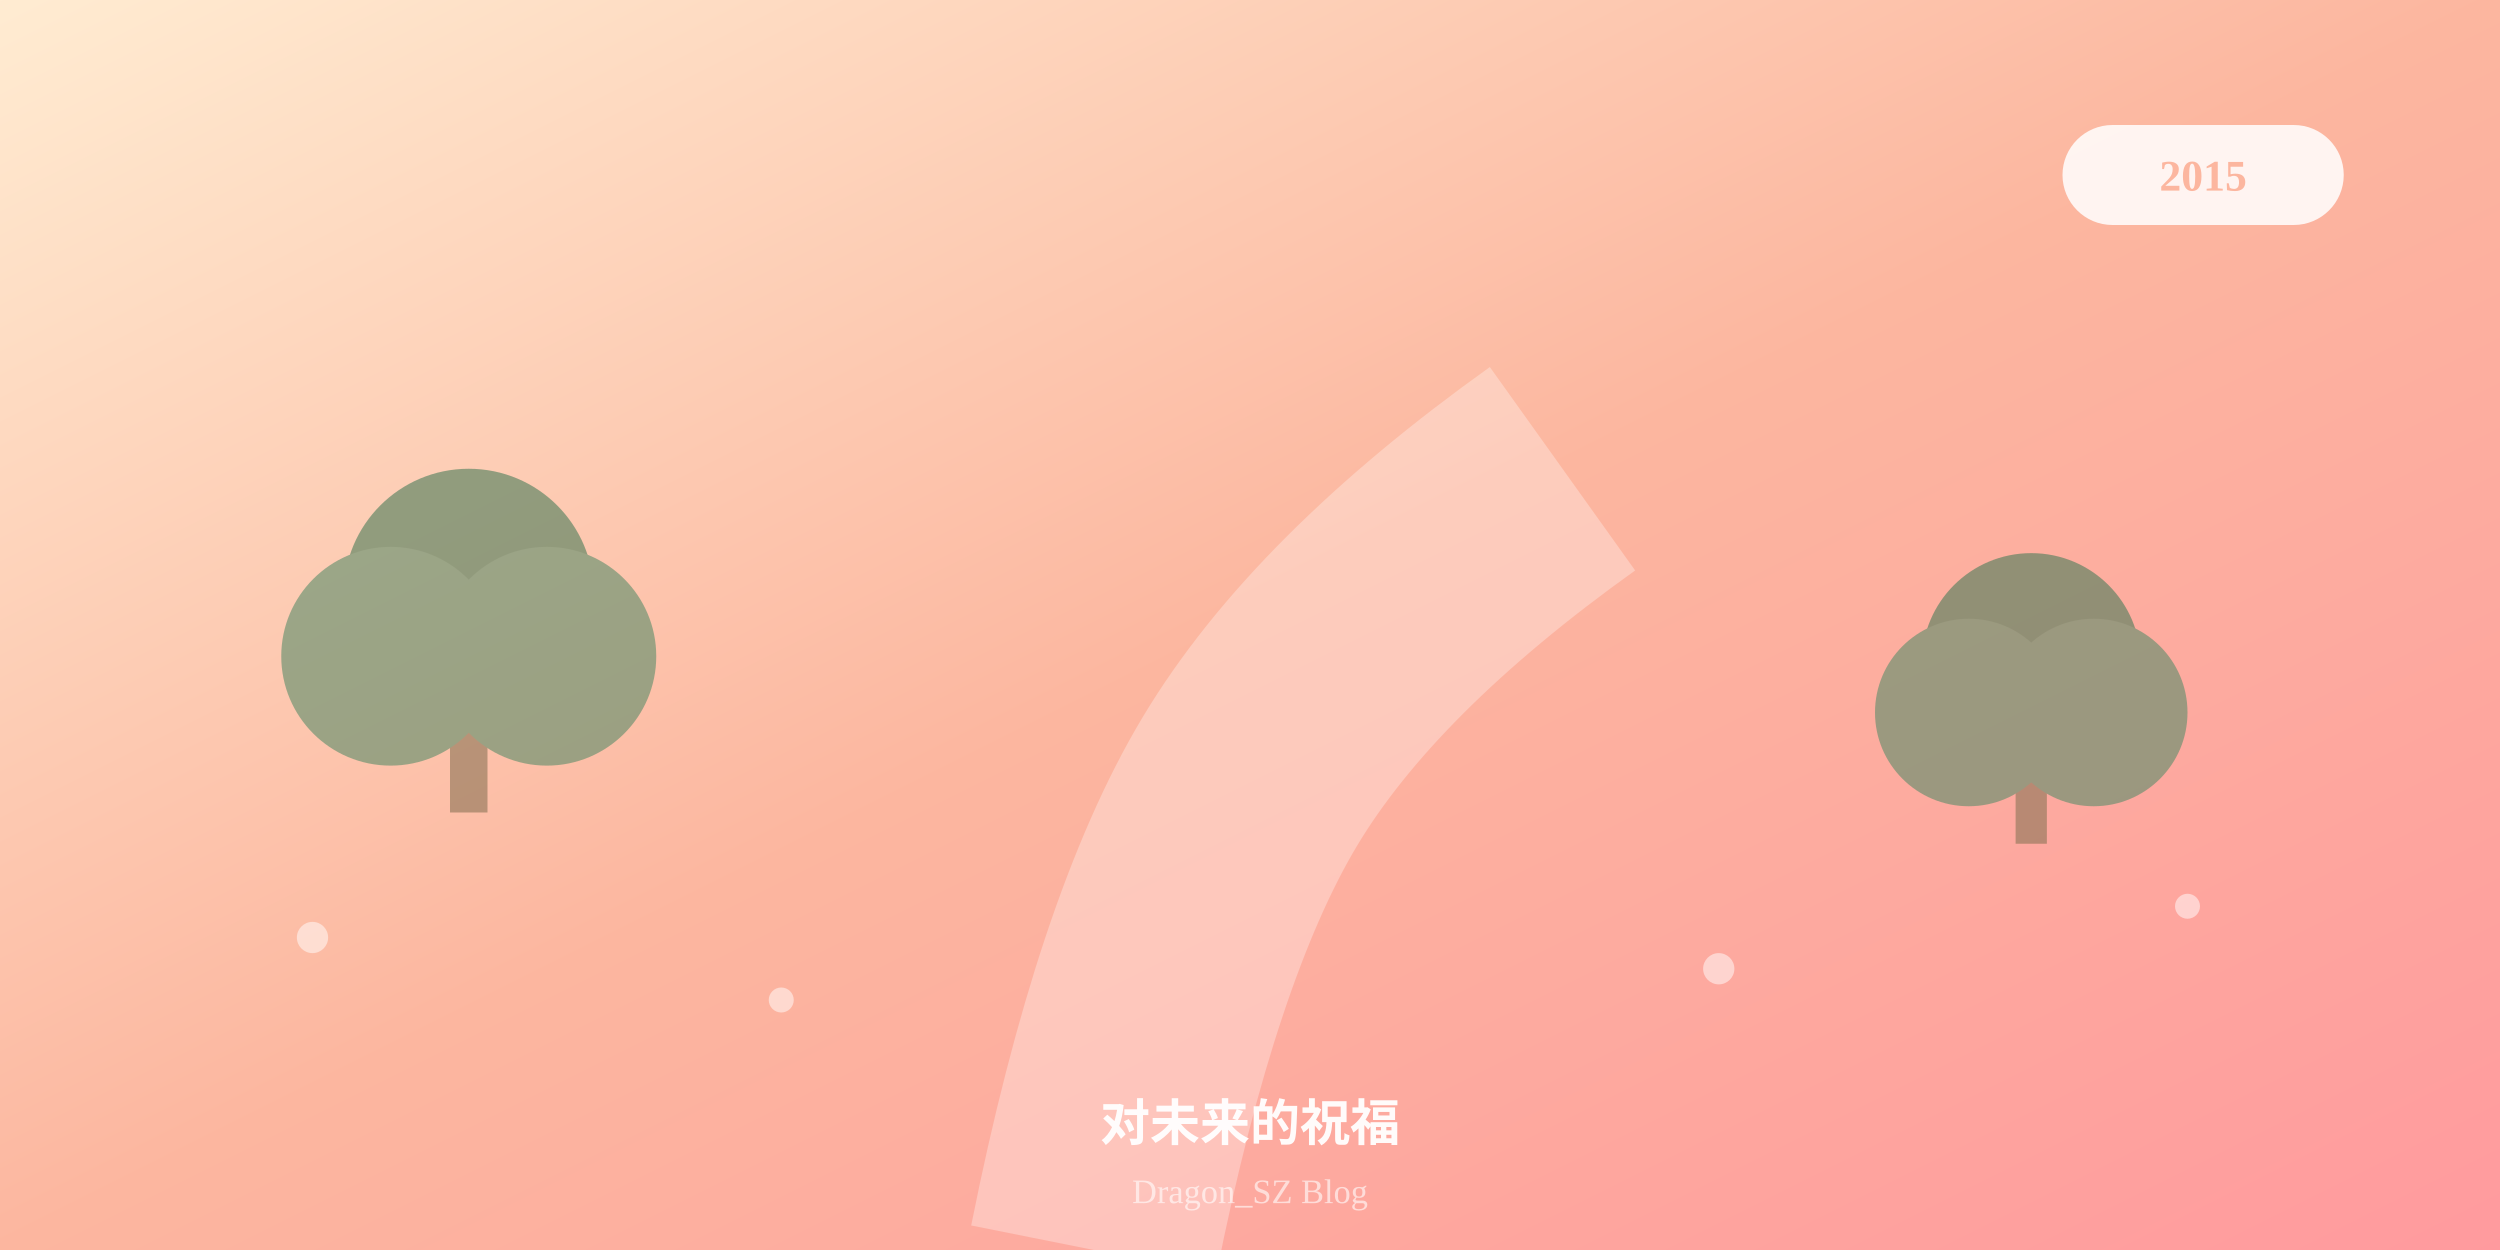
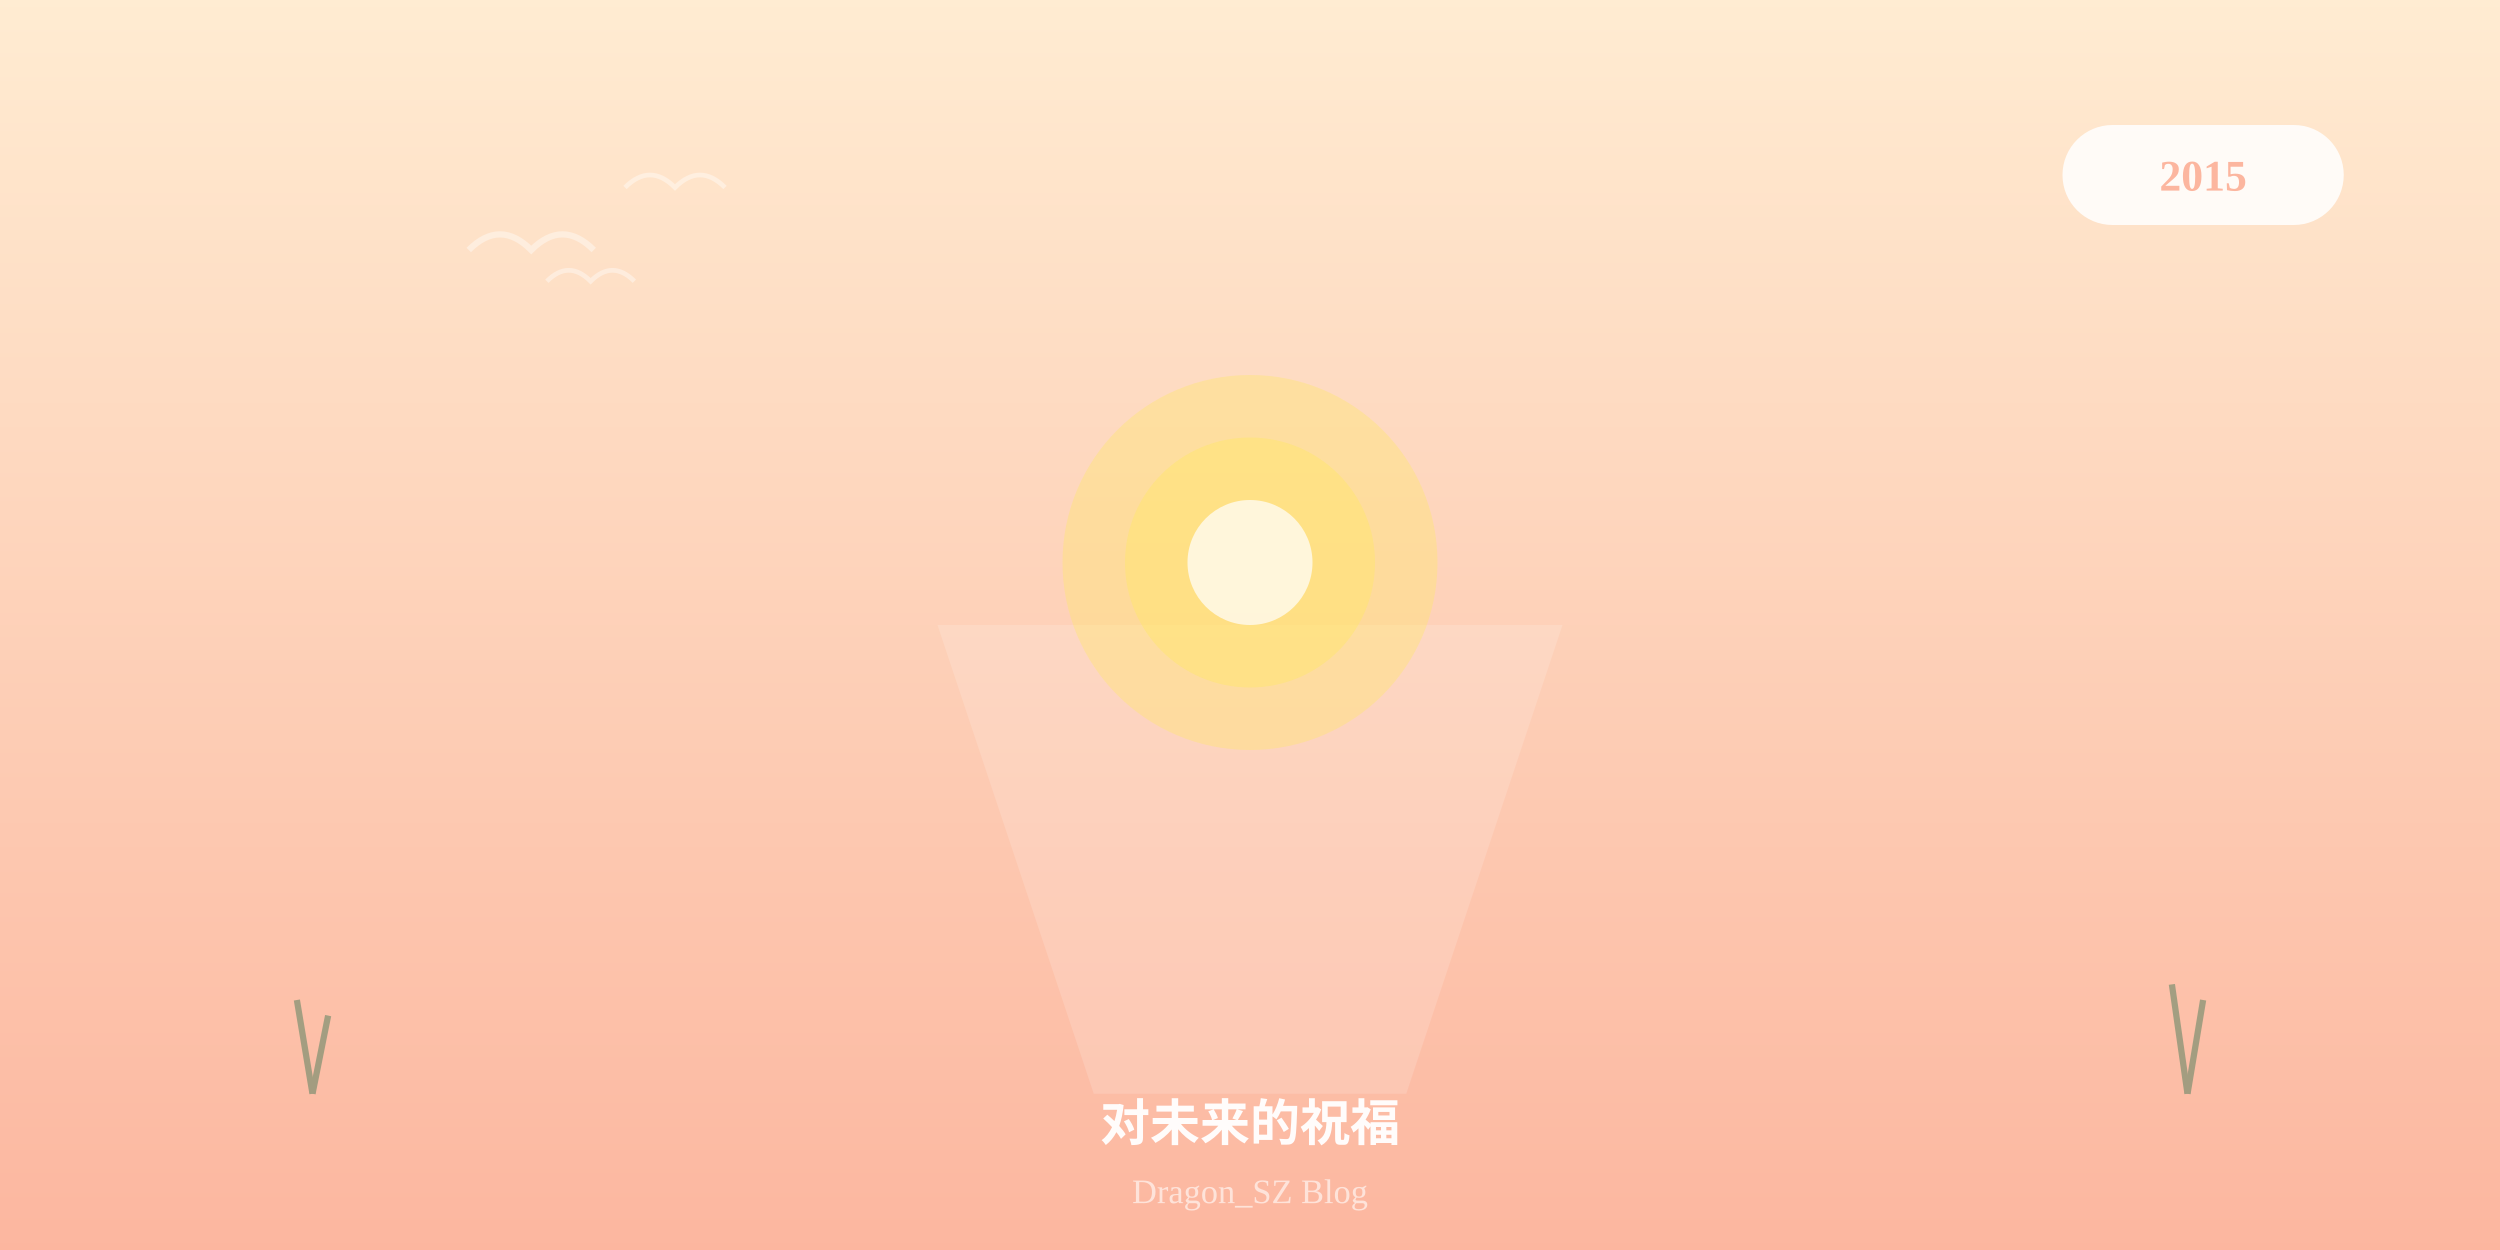
<svg xmlns="http://www.w3.org/2000/svg" viewBox="0 0 800 400" width="100%" height="100%">
  <defs>
-     <linearGradient id="emotionBg" x1="0%" y1="0%" x2="100%" y2="100%">
+     <linearGradient id="bg" x1="0%" y1="0%" x2="0%" y2="100%">
      <stop offset="0%" style="stop-color:#ffecd2;stop-opacity:1" />
-       <stop offset="50%" style="stop-color:#fcb69f;stop-opacity:1" />
-       <stop offset="100%" style="stop-color:#ff9a9e;stop-opacity:1" />
+       <stop offset="100%" style="stop-color:#fcb69f;stop-opacity:1" />
    </linearGradient>
  </defs>
-   <rect width="800" height="400" fill="url(#emotionBg)" />
-   <path d="M 350 400 Q 370 300 400 250 Q 430 200 500 150" stroke="white" stroke-width="80" fill="none" opacity="0.3" />
-   <g opacity="0.6">
-     <g transform="translate(150, 200)">
-       <rect x="-6" y="0" width="12" height="60" fill="#8b7355" />
-       <circle cx="0" cy="-10" r="40" fill="#4a7c59" />
-       <circle cx="-25" cy="10" r="35" fill="#5a8c69" />
-       <circle cx="25" cy="10" r="35" fill="#5a8c69" />
-     </g>
-     <g transform="translate(650, 220)">
-       <rect x="-5" y="0" width="10" height="50" fill="#8b7355" />
-       <circle cx="0" cy="-8" r="35" fill="#4a7c59" />
-       <circle cx="-20" cy="8" r="30" fill="#5a8c69" />
-       <circle cx="20" cy="8" r="30" fill="#5a8c69" />
-     </g>
+   <rect width="800" height="400" fill="url(#bg)" />
+   <polygon points="350,350 450,350 500,200 300,200" fill="white" opacity="0.15" />
+   <circle cx="400" cy="180" r="60" fill="#FFE66D" opacity="0.4" />
+   <circle cx="400" cy="180" r="40" fill="#FFE66D" opacity="0.5" />
+   <circle cx="400" cy="180" r="20" fill="white" opacity="0.7" />
+   <g opacity="0.4">
+     <path d="M 150 80 Q 160 70 170 80 Q 180 70 190 80" stroke="white" stroke-width="2" fill="none" />
+     <path d="M 200 60 Q 208 52 216 60 Q 224 52 232 60" stroke="white" stroke-width="1.5" fill="none" />
+     <path d="M 175 90 Q 182 83 189 90 Q 196 83 203 90" stroke="white" stroke-width="1.5" fill="none" />
  </g>
-   <g fill="white" opacity="0.5">
-     <circle cx="100" cy="300" r="5" />
-     <circle cx="250" cy="320" r="4" />
-     <circle cx="550" cy="310" r="5" />
-     <circle cx="700" cy="290" r="4" />
+   <g stroke="#4a7c59" stroke-width="2" opacity="0.5">
+     <line x1="100" y1="350" x2="95" y2="320" />
+     <line x1="100" y1="350" x2="105" y2="325" />
+     <line x1="700" y1="350" x2="695" y2="315" />
+     <line x1="700" y1="350" x2="705" y2="320" />
  </g>
  <g transform="translate(660, 40)">
    <rect width="90" height="32" rx="16" fill="white" opacity="0.85" />
    <text x="45" y="21" text-anchor="middle" font-size="14" font-weight="bold" fill="#fcb69f">2015</text>
  </g>
  <text x="400" y="365" text-anchor="middle" font-size="16" font-weight="bold" fill="white" opacity="0.95">对未来的祝福</text>
  <text x="400" y="385" text-anchor="middle" font-size="11" fill="white" opacity="0.6">Dragon_SZ Blog</text>
</svg>
